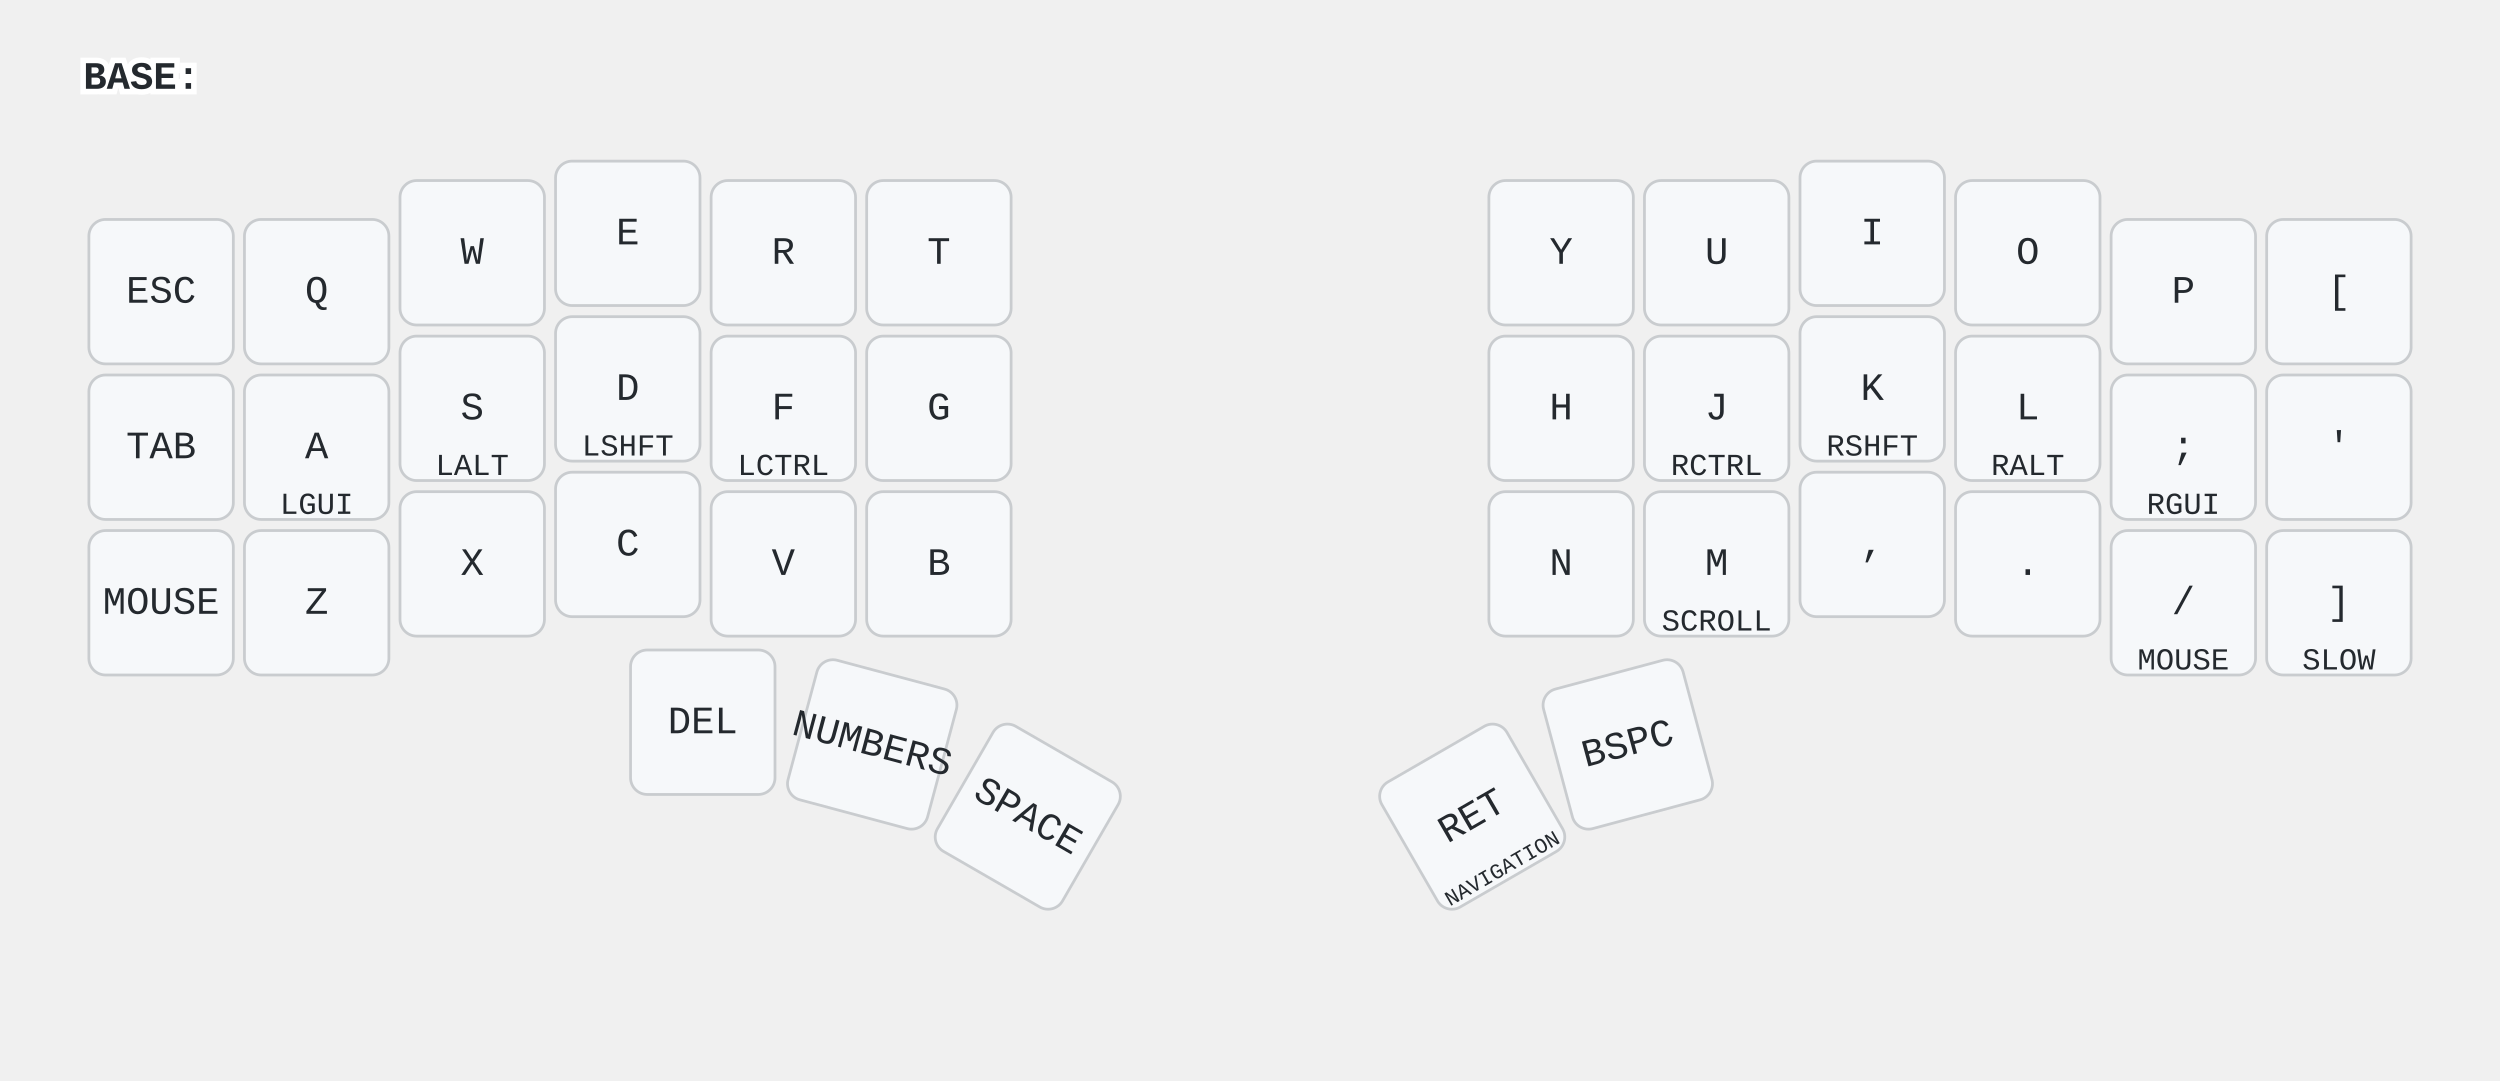
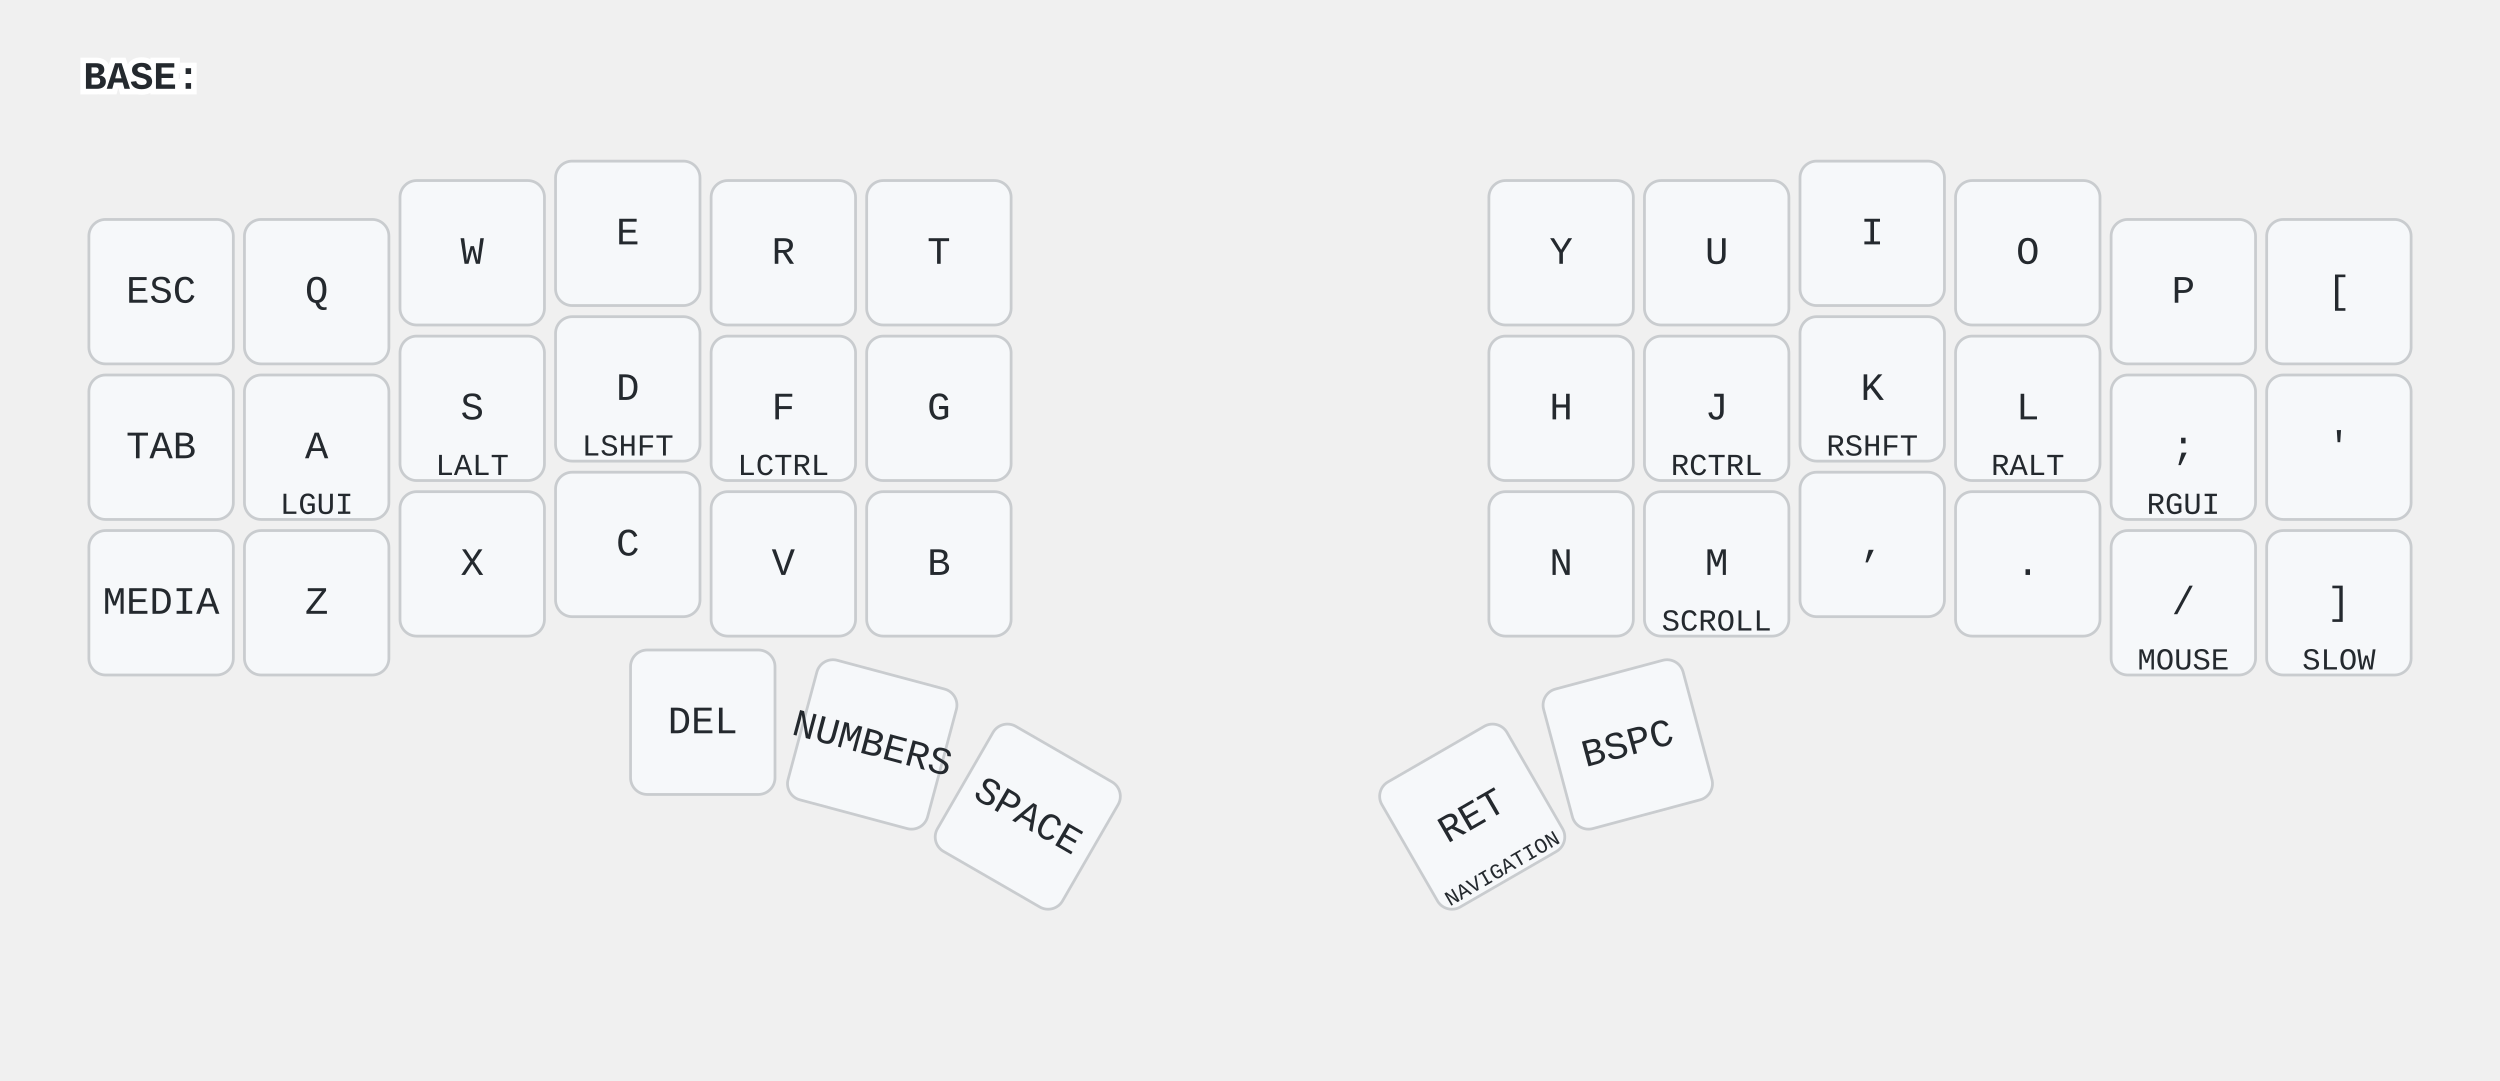
<svg xmlns="http://www.w3.org/2000/svg" width="900" height="389" viewBox="0 0 900 389" class="keymap">
  <style>/* inherit to force styles through use tags */
svg path {
    fill: inherit;
}

/* font and background color specifications */
svg.keymap {
    font-family: SFMono-Regular,Consolas,Liberation Mono,Menlo,monospace;
    font-size: 14px;
    font-kerning: normal;
    text-rendering: optimizeLegibility;
    fill: #24292e;
}

/* default key styling */
rect.key {
    fill: #f6f8fa;
}

rect.key, rect.combo {
    stroke: #c9cccf;
    stroke-width: 1;
}

/* default key side styling, only used is draw_key_sides is set */
rect.side {
    filter: brightness(90%);
}

/* color accent for combo boxes */
rect.combo, rect.combo-separate {
    fill: #cdf;
}

/* color accent for held keys */
rect.held, rect.combo.held {
    fill: #fdd;
}

/* color accent for ghost (optional) keys */
rect.ghost, rect.combo.ghost {
    stroke-dasharray: 4, 4;
    stroke-width: 2;
}

text {
    text-anchor: middle;
    dominant-baseline: middle;
}

/* styling for layer labels */
text.label {
    font-weight: bold;
    text-anchor: start;
    stroke: white;
    stroke-width: 4;
    paint-order: stroke;
}

/* styling for optional footer */
text.footer {
    text-anchor: end;
    dominant-baseline: auto;
    stroke: white;
    stroke-width: 4;
    paint-order: stroke;
}

/* styling for combo tap, and key non-tap label text */
text.combo, text.hold, text.shifted, text.left, text.right {
    font-size: 11px;
}

text.hold {
    text-anchor: middle;
    dominant-baseline: auto;
}

text.shifted {
    text-anchor: middle;
    dominant-baseline: hanging;
}

text.left {
    text-anchor: start;
}

text.right {
    text-anchor: end;
}

text.layer-activator {
    text-decoration: underline;
}

/* styling for hold/shifted label text in combo box */
text.combo.hold, text.combo.shifted, text.combo.left, text.combo.right {
    font-size: 8px;
}

/* lighter symbol for transparent keys */
text.trans {
    fill: #7b7e81;
}

/* styling for combo dendrons */
path.combo {
    stroke-width: 1;
    stroke: gray;
    fill: none;
}

/* Start Tabler Icons Cleanup */
/* cannot use height/width with glyphs */
.icon-tabler &gt; path {
    fill: inherit;
    stroke: inherit;
    stroke-width: 2;
}
/* hide tabler's default box */
.icon-tabler &gt; path[stroke="none"][fill="none"] {
    visibility: hidden;
}
/* End Tabler Icons Cleanup */

@media (prefers-color-scheme: dark) {
svg.keymap { fill: #d1d6db; }
rect.key { fill: #3f4750; }
rect.key, rect.combo { stroke: #60666c; }
rect.combo, rect.combo-separate { fill: #1f3d7a; }
rect.held, rect.combo.held { fill: #854747; }
text.label, text.footer { stroke: black; }
text.trans { fill: #7e8184; }
path.combo { stroke: #7f7f7f; }

}</style>
  <g transform="translate(30, 0)" class="layer-BASE">
    <text x="0" y="28" class="label" id="BASE">BASE:</text>
    <g transform="translate(0, 56)">
      <g transform="translate(28, 49)" class="key keypos-0">
        <rect rx="6" ry="6" x="-26" y="-26" width="52" height="52" class="key" />
        <text x="0" y="0" class="key tap">ESC</text>
      </g>
      <g transform="translate(84, 49)" class="key keypos-1">
        <rect rx="6" ry="6" x="-26" y="-26" width="52" height="52" class="key" />
        <text x="0" y="0" class="key tap">Q</text>
      </g>
      <g transform="translate(140, 35)" class="key keypos-2">
        <rect rx="6" ry="6" x="-26" y="-26" width="52" height="52" class="key" />
        <text x="0" y="0" class="key tap">W</text>
      </g>
      <g transform="translate(196, 28)" class="key keypos-3">
        <rect rx="6" ry="6" x="-26" y="-26" width="52" height="52" class="key" />
        <text x="0" y="0" class="key tap">E</text>
      </g>
      <g transform="translate(252, 35)" class="key keypos-4">
        <rect rx="6" ry="6" x="-26" y="-26" width="52" height="52" class="key" />
        <text x="0" y="0" class="key tap">R</text>
      </g>
      <g transform="translate(308, 35)" class="key keypos-5">
        <rect rx="6" ry="6" x="-26" y="-26" width="52" height="52" class="key" />
        <text x="0" y="0" class="key tap">T</text>
      </g>
      <g transform="translate(532, 35)" class="key keypos-6">
        <rect rx="6" ry="6" x="-26" y="-26" width="52" height="52" class="key" />
        <text x="0" y="0" class="key tap">Y</text>
      </g>
      <g transform="translate(588, 35)" class="key keypos-7">
        <rect rx="6" ry="6" x="-26" y="-26" width="52" height="52" class="key" />
        <text x="0" y="0" class="key tap">U</text>
      </g>
      <g transform="translate(644, 28)" class="key keypos-8">
        <rect rx="6" ry="6" x="-26" y="-26" width="52" height="52" class="key" />
        <text x="0" y="0" class="key tap">I</text>
      </g>
      <g transform="translate(700, 35)" class="key keypos-9">
        <rect rx="6" ry="6" x="-26" y="-26" width="52" height="52" class="key" />
        <text x="0" y="0" class="key tap">O</text>
      </g>
      <g transform="translate(756, 49)" class="key keypos-10">
        <rect rx="6" ry="6" x="-26" y="-26" width="52" height="52" class="key" />
        <text x="0" y="0" class="key tap">P</text>
      </g>
      <g transform="translate(812, 49)" class="key keypos-11">
        <rect rx="6" ry="6" x="-26" y="-26" width="52" height="52" class="key" />
        <text x="0" y="0" class="key tap">[</text>
      </g>
      <g transform="translate(28, 105)" class="key keypos-12">
        <rect rx="6" ry="6" x="-26" y="-26" width="52" height="52" class="key" />
        <text x="0" y="0" class="key tap">TAB</text>
      </g>
      <g transform="translate(84, 105)" class="key keypos-13">
        <rect rx="6" ry="6" x="-26" y="-26" width="52" height="52" class="key" />
        <text x="0" y="0" class="key tap">A</text>
        <text x="0" y="24" class="key hold">LGUI</text>
      </g>
      <g transform="translate(140, 91)" class="key keypos-14">
        <rect rx="6" ry="6" x="-26" y="-26" width="52" height="52" class="key" />
        <text x="0" y="0" class="key tap">S</text>
        <text x="0" y="24" class="key hold">LALT</text>
      </g>
      <g transform="translate(196, 84)" class="key keypos-15">
        <rect rx="6" ry="6" x="-26" y="-26" width="52" height="52" class="key" />
        <text x="0" y="0" class="key tap">D</text>
        <text x="0" y="24" class="key hold">LSHFT</text>
      </g>
      <g transform="translate(252, 91)" class="key keypos-16">
        <rect rx="6" ry="6" x="-26" y="-26" width="52" height="52" class="key" />
        <text x="0" y="0" class="key tap">F</text>
        <text x="0" y="24" class="key hold">LCTRL</text>
      </g>
      <g transform="translate(308, 91)" class="key keypos-17">
        <rect rx="6" ry="6" x="-26" y="-26" width="52" height="52" class="key" />
        <text x="0" y="0" class="key tap">G</text>
      </g>
      <g transform="translate(532, 91)" class="key keypos-18">
        <rect rx="6" ry="6" x="-26" y="-26" width="52" height="52" class="key" />
        <text x="0" y="0" class="key tap">H</text>
      </g>
      <g transform="translate(588, 91)" class="key keypos-19">
        <rect rx="6" ry="6" x="-26" y="-26" width="52" height="52" class="key" />
        <text x="0" y="0" class="key tap">J</text>
        <text x="0" y="24" class="key hold">RCTRL</text>
      </g>
      <g transform="translate(644, 84)" class="key keypos-20">
        <rect rx="6" ry="6" x="-26" y="-26" width="52" height="52" class="key" />
        <text x="0" y="0" class="key tap">K</text>
        <text x="0" y="24" class="key hold">RSHFT</text>
      </g>
      <g transform="translate(700, 91)" class="key keypos-21">
        <rect rx="6" ry="6" x="-26" y="-26" width="52" height="52" class="key" />
        <text x="0" y="0" class="key tap">L</text>
        <text x="0" y="24" class="key hold">RALT</text>
      </g>
      <g transform="translate(756, 105)" class="key keypos-22">
        <rect rx="6" ry="6" x="-26" y="-26" width="52" height="52" class="key" />
        <text x="0" y="0" class="key tap">;</text>
        <text x="0" y="24" class="key hold">RGUI</text>
      </g>
      <g transform="translate(812, 105)" class="key keypos-23">
        <rect rx="6" ry="6" x="-26" y="-26" width="52" height="52" class="key" />
        <text x="0" y="0" class="key tap">'</text>
      </g>
      <g transform="translate(28, 161)" class="key keypos-24">
        <rect rx="6" ry="6" x="-26" y="-26" width="52" height="52" class="key" />
-         <text x="0" y="0" class="key tap">MOUSE</text>
+         <text x="0" y="0" class="key tap">MEDIA</text>
      </g>
      <g transform="translate(84, 161)" class="key keypos-25">
        <rect rx="6" ry="6" x="-26" y="-26" width="52" height="52" class="key" />
        <text x="0" y="0" class="key tap">Z</text>
      </g>
      <g transform="translate(140, 147)" class="key keypos-26">
        <rect rx="6" ry="6" x="-26" y="-26" width="52" height="52" class="key" />
        <text x="0" y="0" class="key tap">X</text>
      </g>
      <g transform="translate(196, 140)" class="key keypos-27">
        <rect rx="6" ry="6" x="-26" y="-26" width="52" height="52" class="key" />
        <text x="0" y="0" class="key tap">C</text>
      </g>
      <g transform="translate(252, 147)" class="key keypos-28">
        <rect rx="6" ry="6" x="-26" y="-26" width="52" height="52" class="key" />
        <text x="0" y="0" class="key tap">V</text>
      </g>
      <g transform="translate(308, 147)" class="key keypos-29">
        <rect rx="6" ry="6" x="-26" y="-26" width="52" height="52" class="key" />
        <text x="0" y="0" class="key tap">B</text>
      </g>
      <g transform="translate(532, 147)" class="key keypos-30">
        <rect rx="6" ry="6" x="-26" y="-26" width="52" height="52" class="key" />
        <text x="0" y="0" class="key tap">N</text>
      </g>
      <g transform="translate(588, 147)" class="key keypos-31">
        <rect rx="6" ry="6" x="-26" y="-26" width="52" height="52" class="key" />
        <text x="0" y="0" class="key tap">M</text>
        <text x="0" y="24" class="key hold">SCROLL</text>
      </g>
      <g transform="translate(644, 140)" class="key keypos-32">
        <rect rx="6" ry="6" x="-26" y="-26" width="52" height="52" class="key" />
        <text x="0" y="0" class="key tap">,</text>
      </g>
      <g transform="translate(700, 147)" class="key keypos-33">
        <rect rx="6" ry="6" x="-26" y="-26" width="52" height="52" class="key" />
        <text x="0" y="0" class="key tap">.</text>
      </g>
      <g transform="translate(756, 161)" class="key keypos-34">
        <rect rx="6" ry="6" x="-26" y="-26" width="52" height="52" class="key" />
        <text x="0" y="0" class="key tap">/</text>
        <text x="0" y="24" class="key hold">MOUSE</text>
      </g>
      <g transform="translate(812, 161)" class="key keypos-35">
        <rect rx="6" ry="6" x="-26" y="-26" width="52" height="52" class="key" />
        <text x="0" y="0" class="key tap">]</text>
        <text x="0" y="24" class="key hold">SLOW</text>
      </g>
      <g transform="translate(223, 204)" class="key keypos-36">
        <rect rx="6" ry="6" x="-26" y="-26" width="52" height="52" class="key" />
        <text x="0" y="0" class="key tap">DEL</text>
      </g>
      <g transform="translate(284, 212) rotate(15.0)" class="key keypos-37">
        <rect rx="6" ry="6" x="-26" y="-26" width="52" height="52" class="key" />
        <text x="0" y="0" class="key tap">NUMBERS</text>
      </g>
      <g transform="translate(340, 238) rotate(30.0)" class="key keypos-38">
        <rect rx="6" ry="6" x="-26" y="-26" width="52" height="52" class="key" />
        <text x="0" y="0" class="key tap">SPACE</text>
      </g>
      <g transform="translate(500, 238) rotate(-30.0)" class="key keypos-39">
        <rect rx="6" ry="6" x="-26" y="-26" width="52" height="52" class="key" />
        <text x="0" y="0" class="key tap">RET</text>
        <text x="0" y="24" class="key hold">
          <tspan style="font-size: 70%">NAVIGATION</tspan>
        </text>
      </g>
      <g transform="translate(556, 212) rotate(-15.0)" class="key keypos-40">
        <rect rx="6" ry="6" x="-26" y="-26" width="52" height="52" class="key" />
        <text x="0" y="0" class="key tap">BSPC</text>
      </g>
    </g>
  </g>
</svg>
